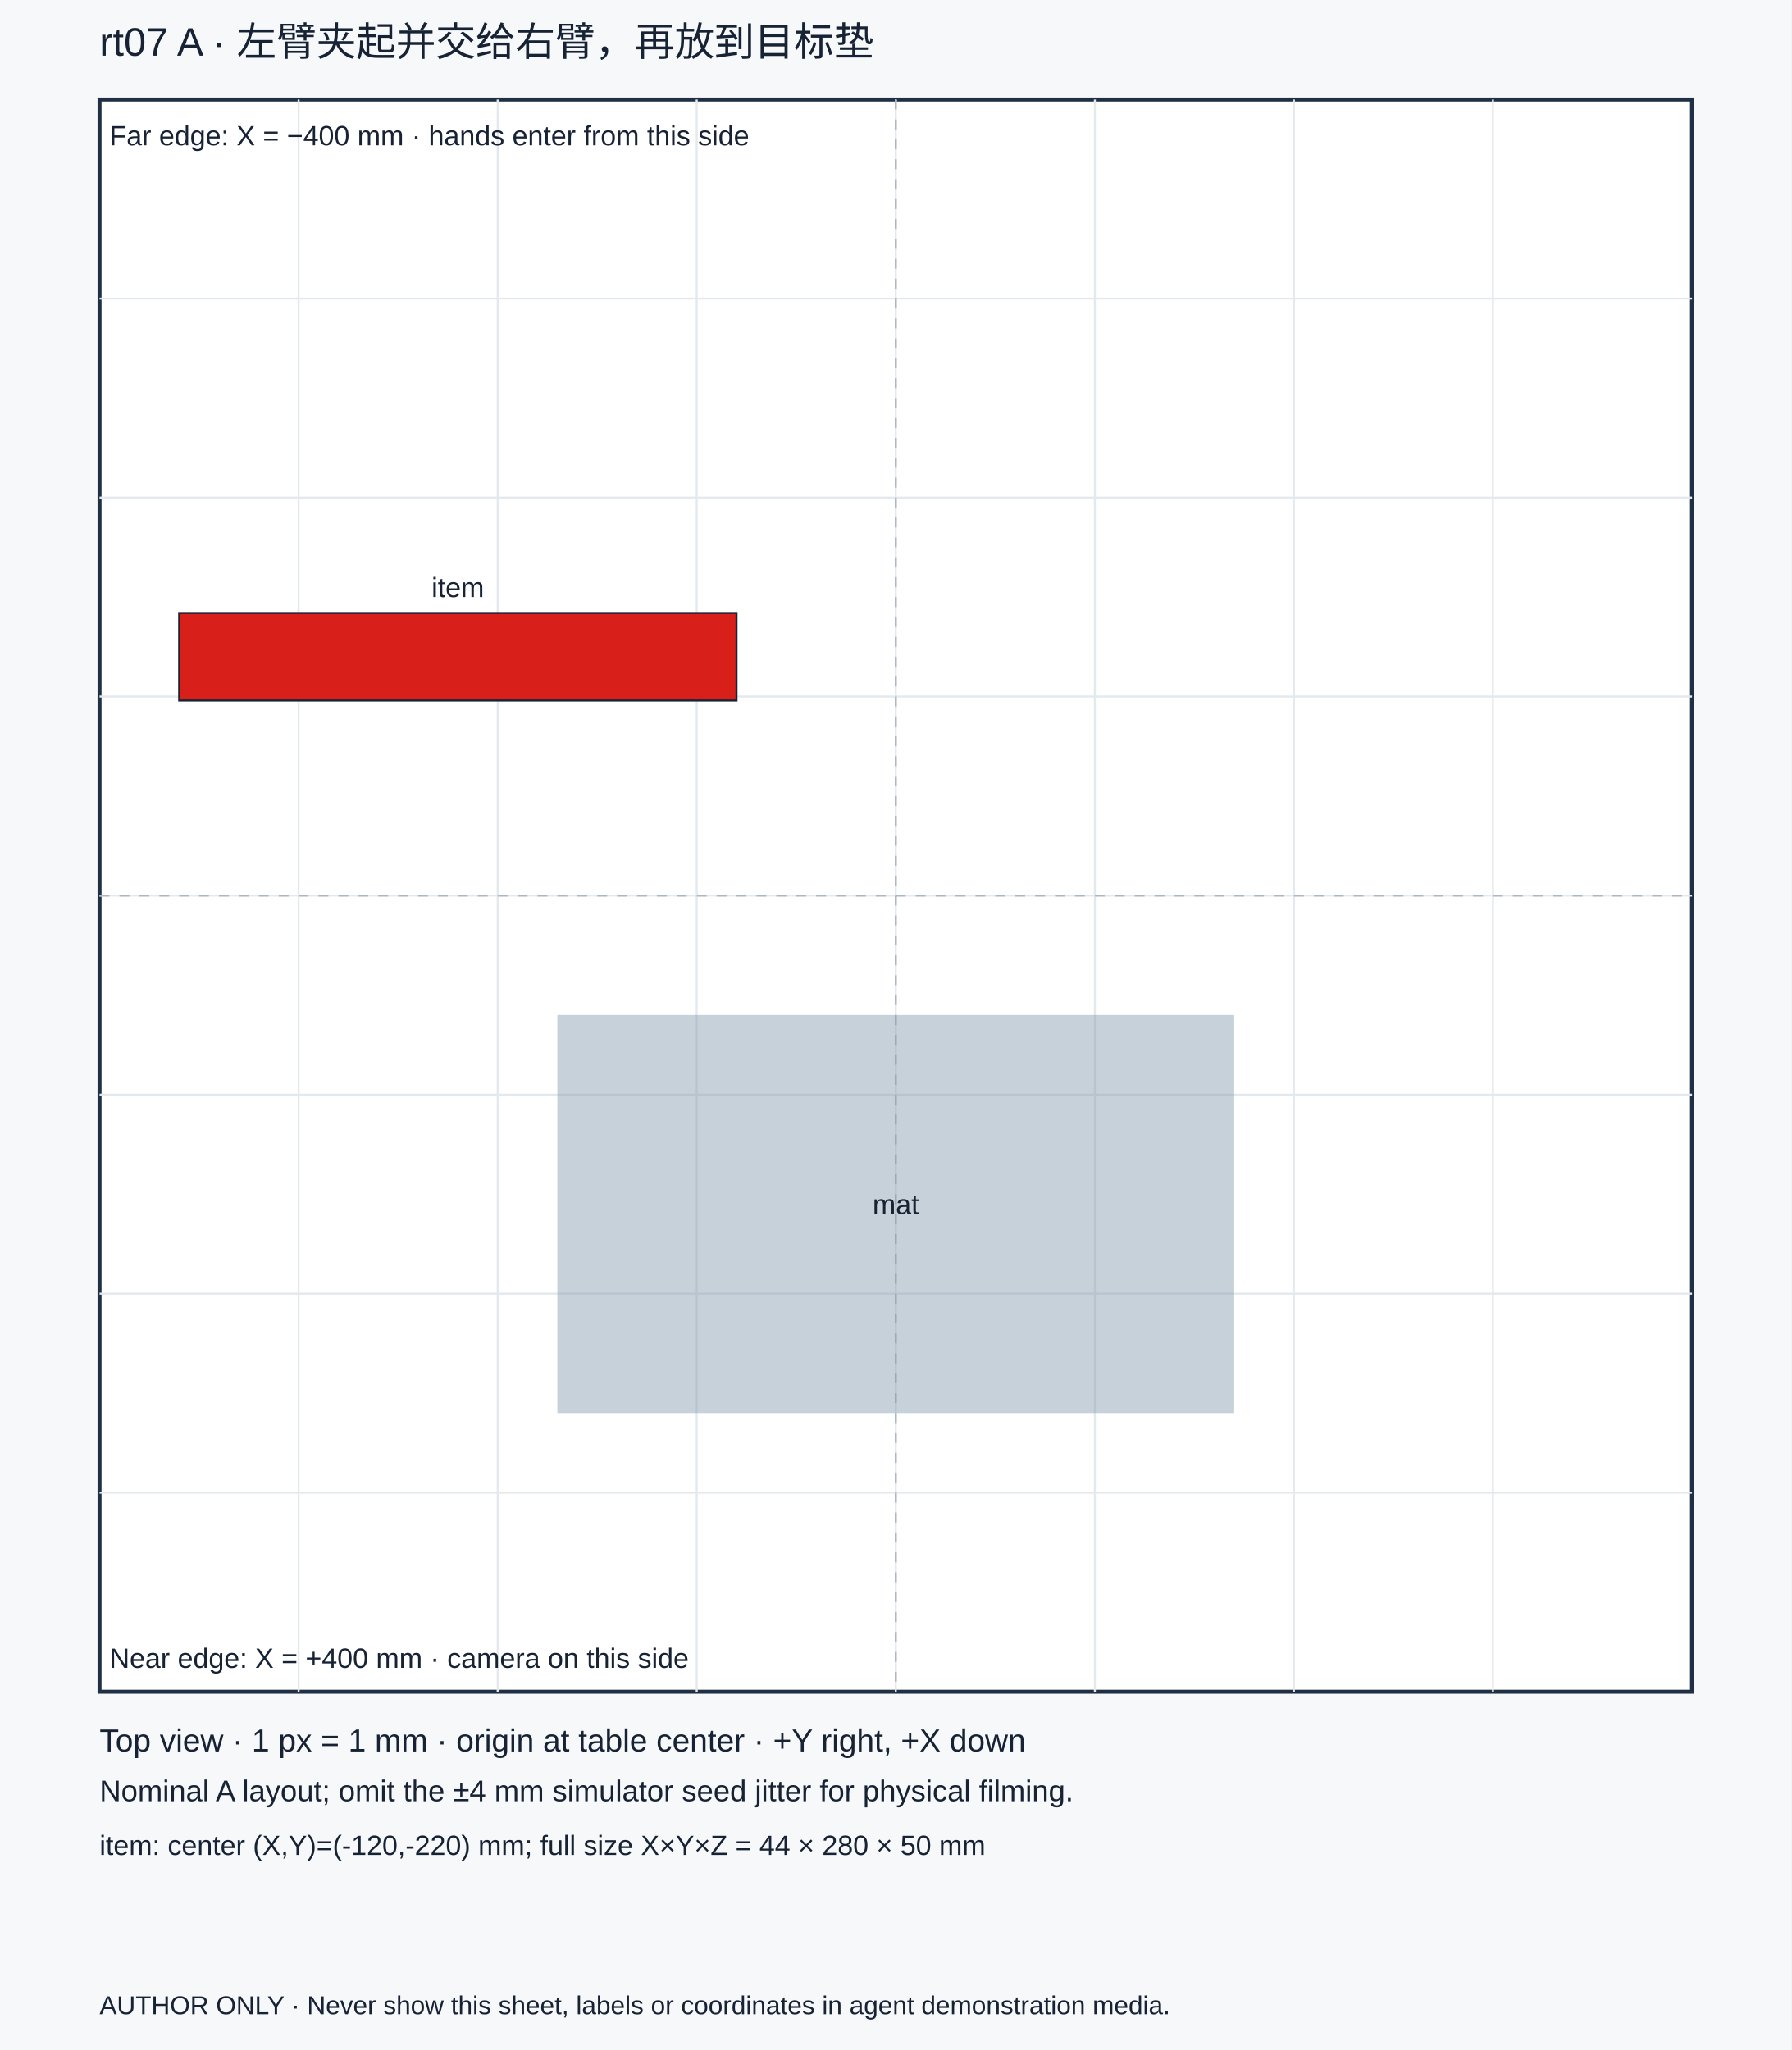
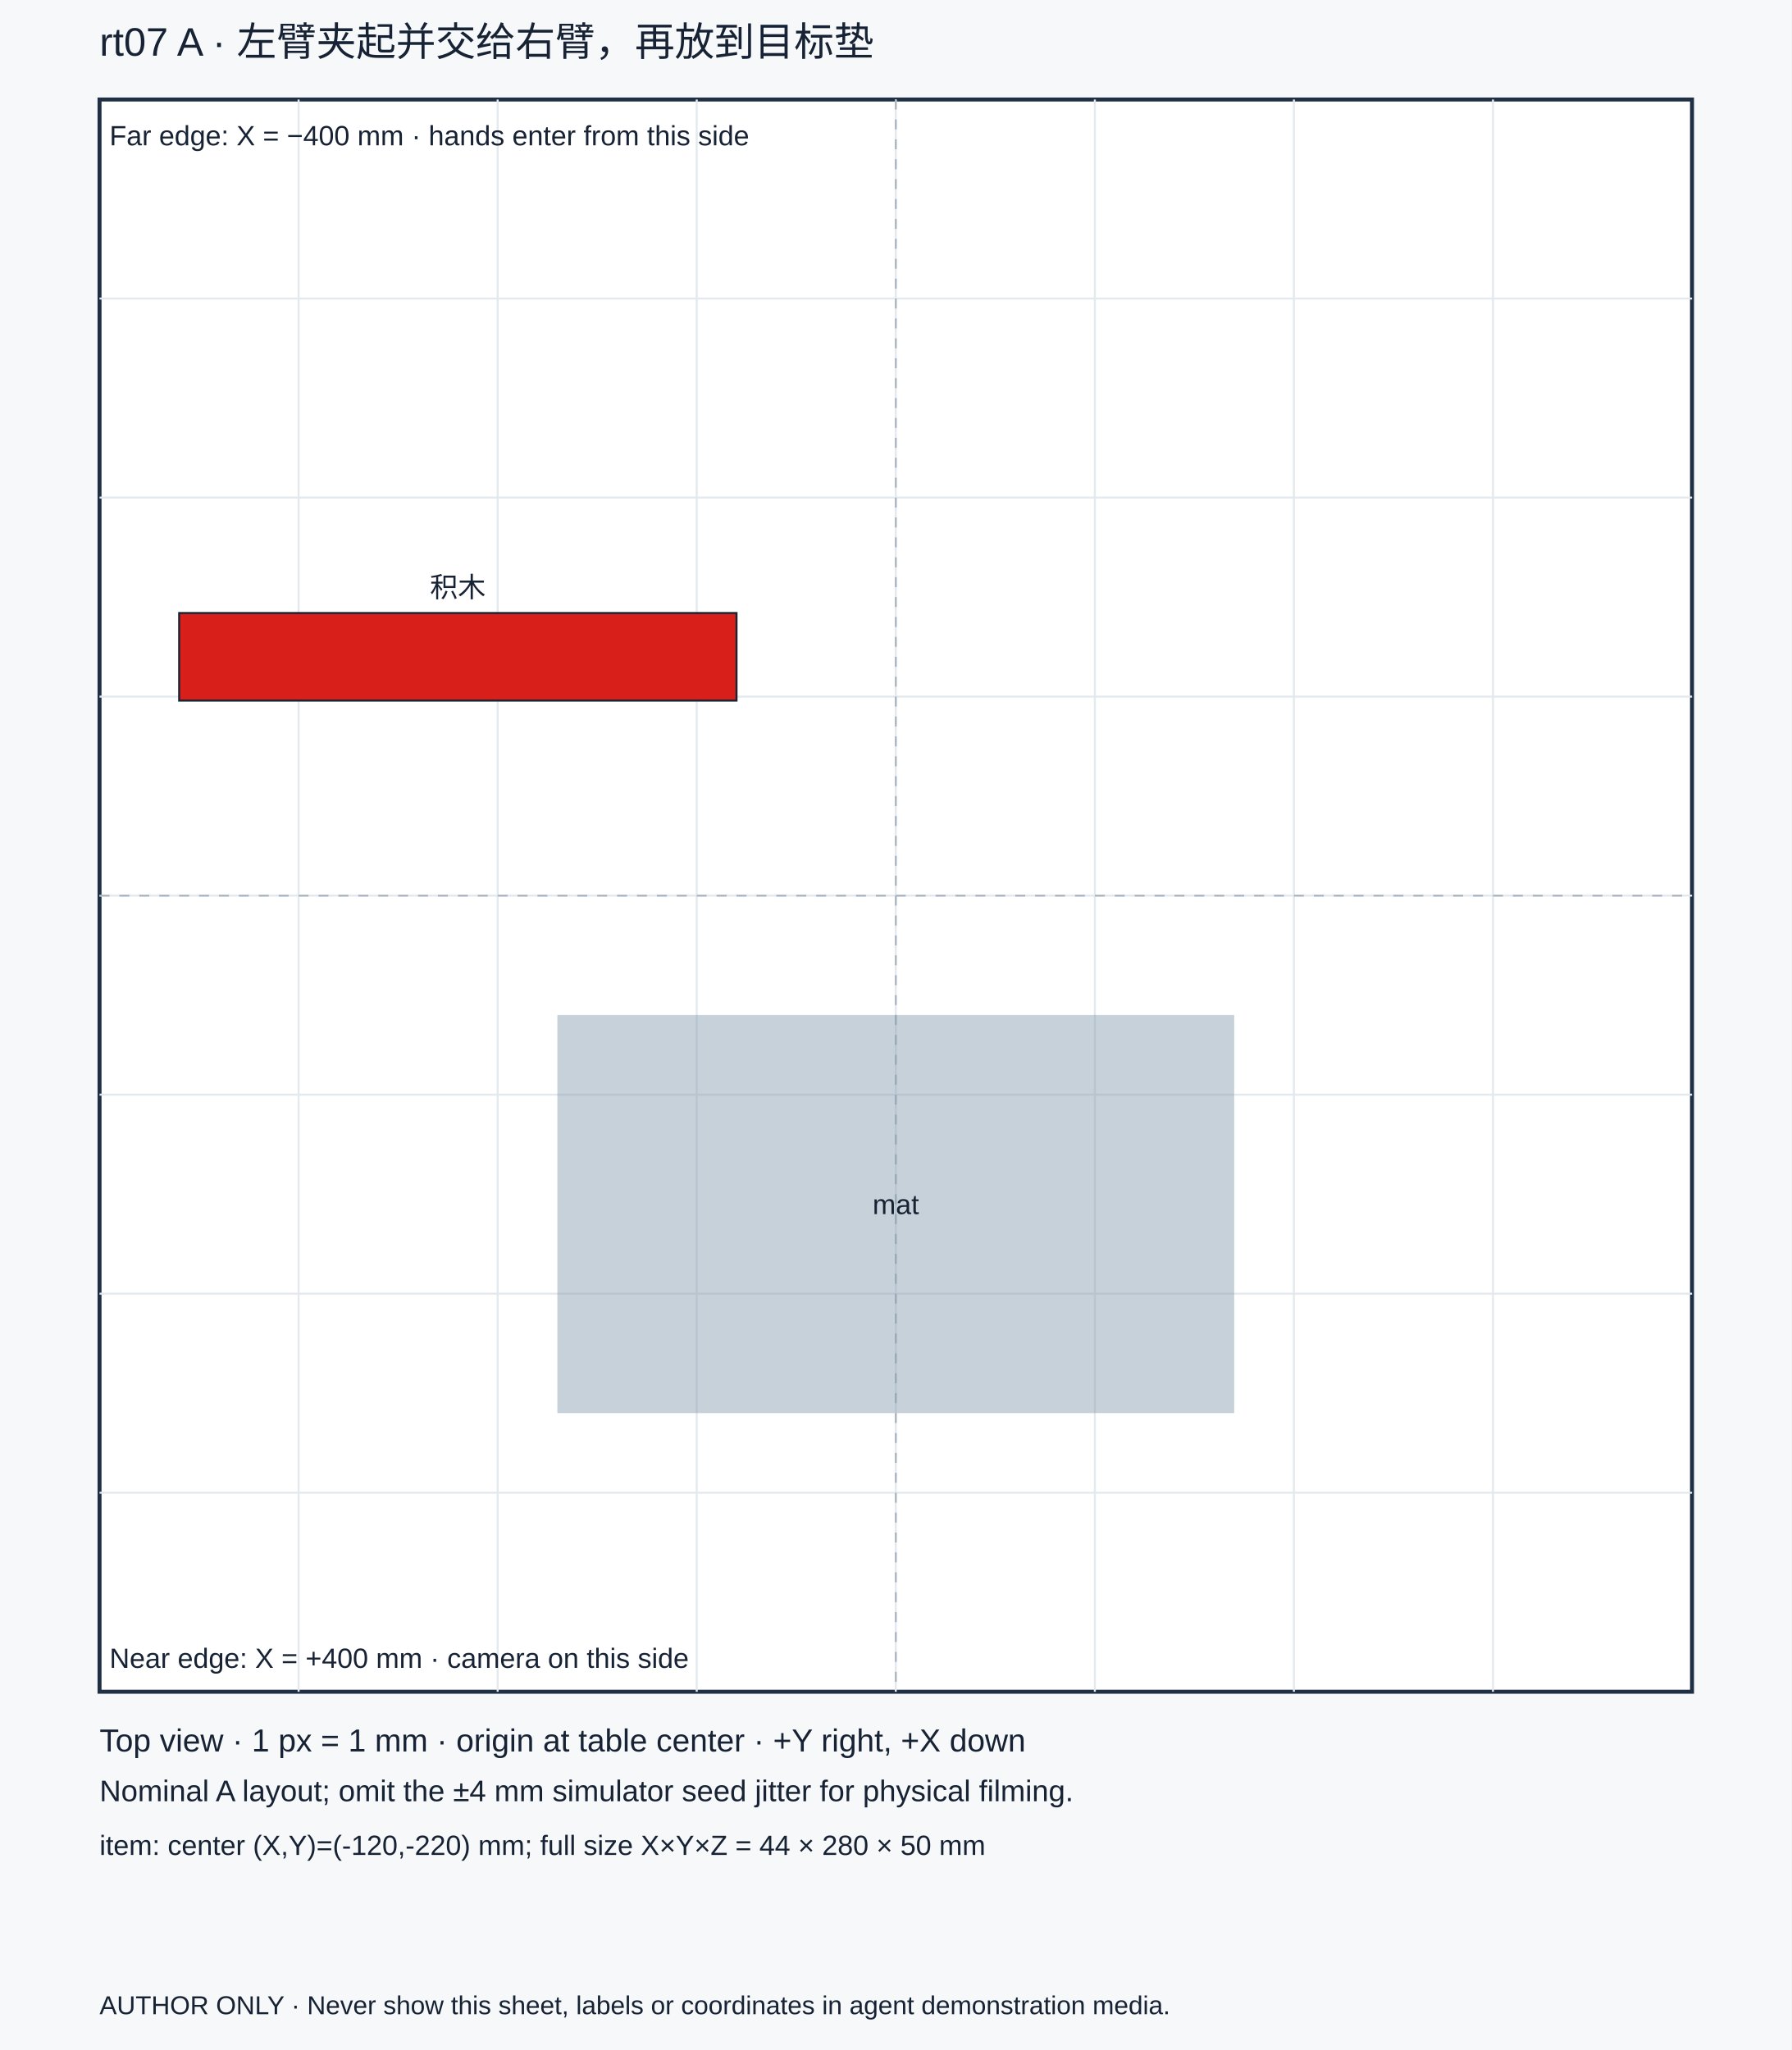
<svg xmlns="http://www.w3.org/2000/svg" width="900" height="1030" viewBox="0 0 900 1030">
  <rect width="900" height="1030" fill="#f6f8fa" />
  <g font-family="Arial, sans-serif" fill="#172334">
    <text x="50" y="28" font-size="20">rt07 A · 左臂夹起并交给右臂，再放到目标垫</text>
    <rect x="50" y="50" width="800" height="800" fill="white" stroke="#203044" stroke-width="2" />
    <path d="M 150 50 V 850 M 50 150 H 850" stroke="#e4e9ee" stroke-width="1" />
    <path d="M 250 50 V 850 M 50 250 H 850" stroke="#e4e9ee" stroke-width="1" />
    <path d="M 350 50 V 850 M 50 350 H 850" stroke="#e4e9ee" stroke-width="1" />
    <path d="M 450 50 V 850 M 50 450 H 850" stroke="#e4e9ee" stroke-width="1" />
    <path d="M 550 50 V 850 M 50 550 H 850" stroke="#e4e9ee" stroke-width="1" />
    <path d="M 650 50 V 850 M 50 650 H 850" stroke="#e4e9ee" stroke-width="1" />
    <path d="M 750 50 V 850 M 50 750 H 850" stroke="#e4e9ee" stroke-width="1" />
    <path d="M 450 50 V 850 M 50 450 H 850" stroke="#abb8c4" stroke-dasharray="5 5" />
    <text x="55" y="73" font-size="14">Far edge: X = −400 mm · hands enter from this side</text>
    <text x="55" y="838" font-size="14">Near edge: X = +400 mm · camera on this side</text>
    <rect x="280.0" y="510.0" width="340.0" height="200.0" fill="#8298ab" opacity=".45" />
    <text x="450" y="610.0" text-anchor="middle" font-size="14">mat</text>
-     <rect x="90.0" y="308.0" width="280.0" height="44.0" fill="#d91f1a" stroke="#172334" />
-     <text x="230.0" y="300.0" text-anchor="middle" font-size="14">item</text>
+     <g transform="rotate(-0.0 230.0 330.0)">
+       <rect x="90.0" y="308.0" width="280.0" height="44.0" fill="#d91f1a" stroke="#172334" />
+     </g>
+     <text x="230.0" y="300.0" text-anchor="middle" font-size="14">积木</text>
    <text x="50" y="880" font-size="16">Top view · 1 px = 1 mm · origin at table center · +Y right, +X down</text>
    <text x="50" y="905" font-size="15">Nominal A layout; omit the ±4 mm simulator seed jitter for physical filming.</text>
    <text x="50" y="932" font-size="14">item: center (X,Y)=(-120,-220) mm; full size X×Y×Z = 44 × 280 × 50 mm</text>
    <text x="50" y="1012" font-size="13">AUTHOR ONLY · Never show this sheet, labels or coordinates in agent demonstration media.</text>
  </g>
</svg>
